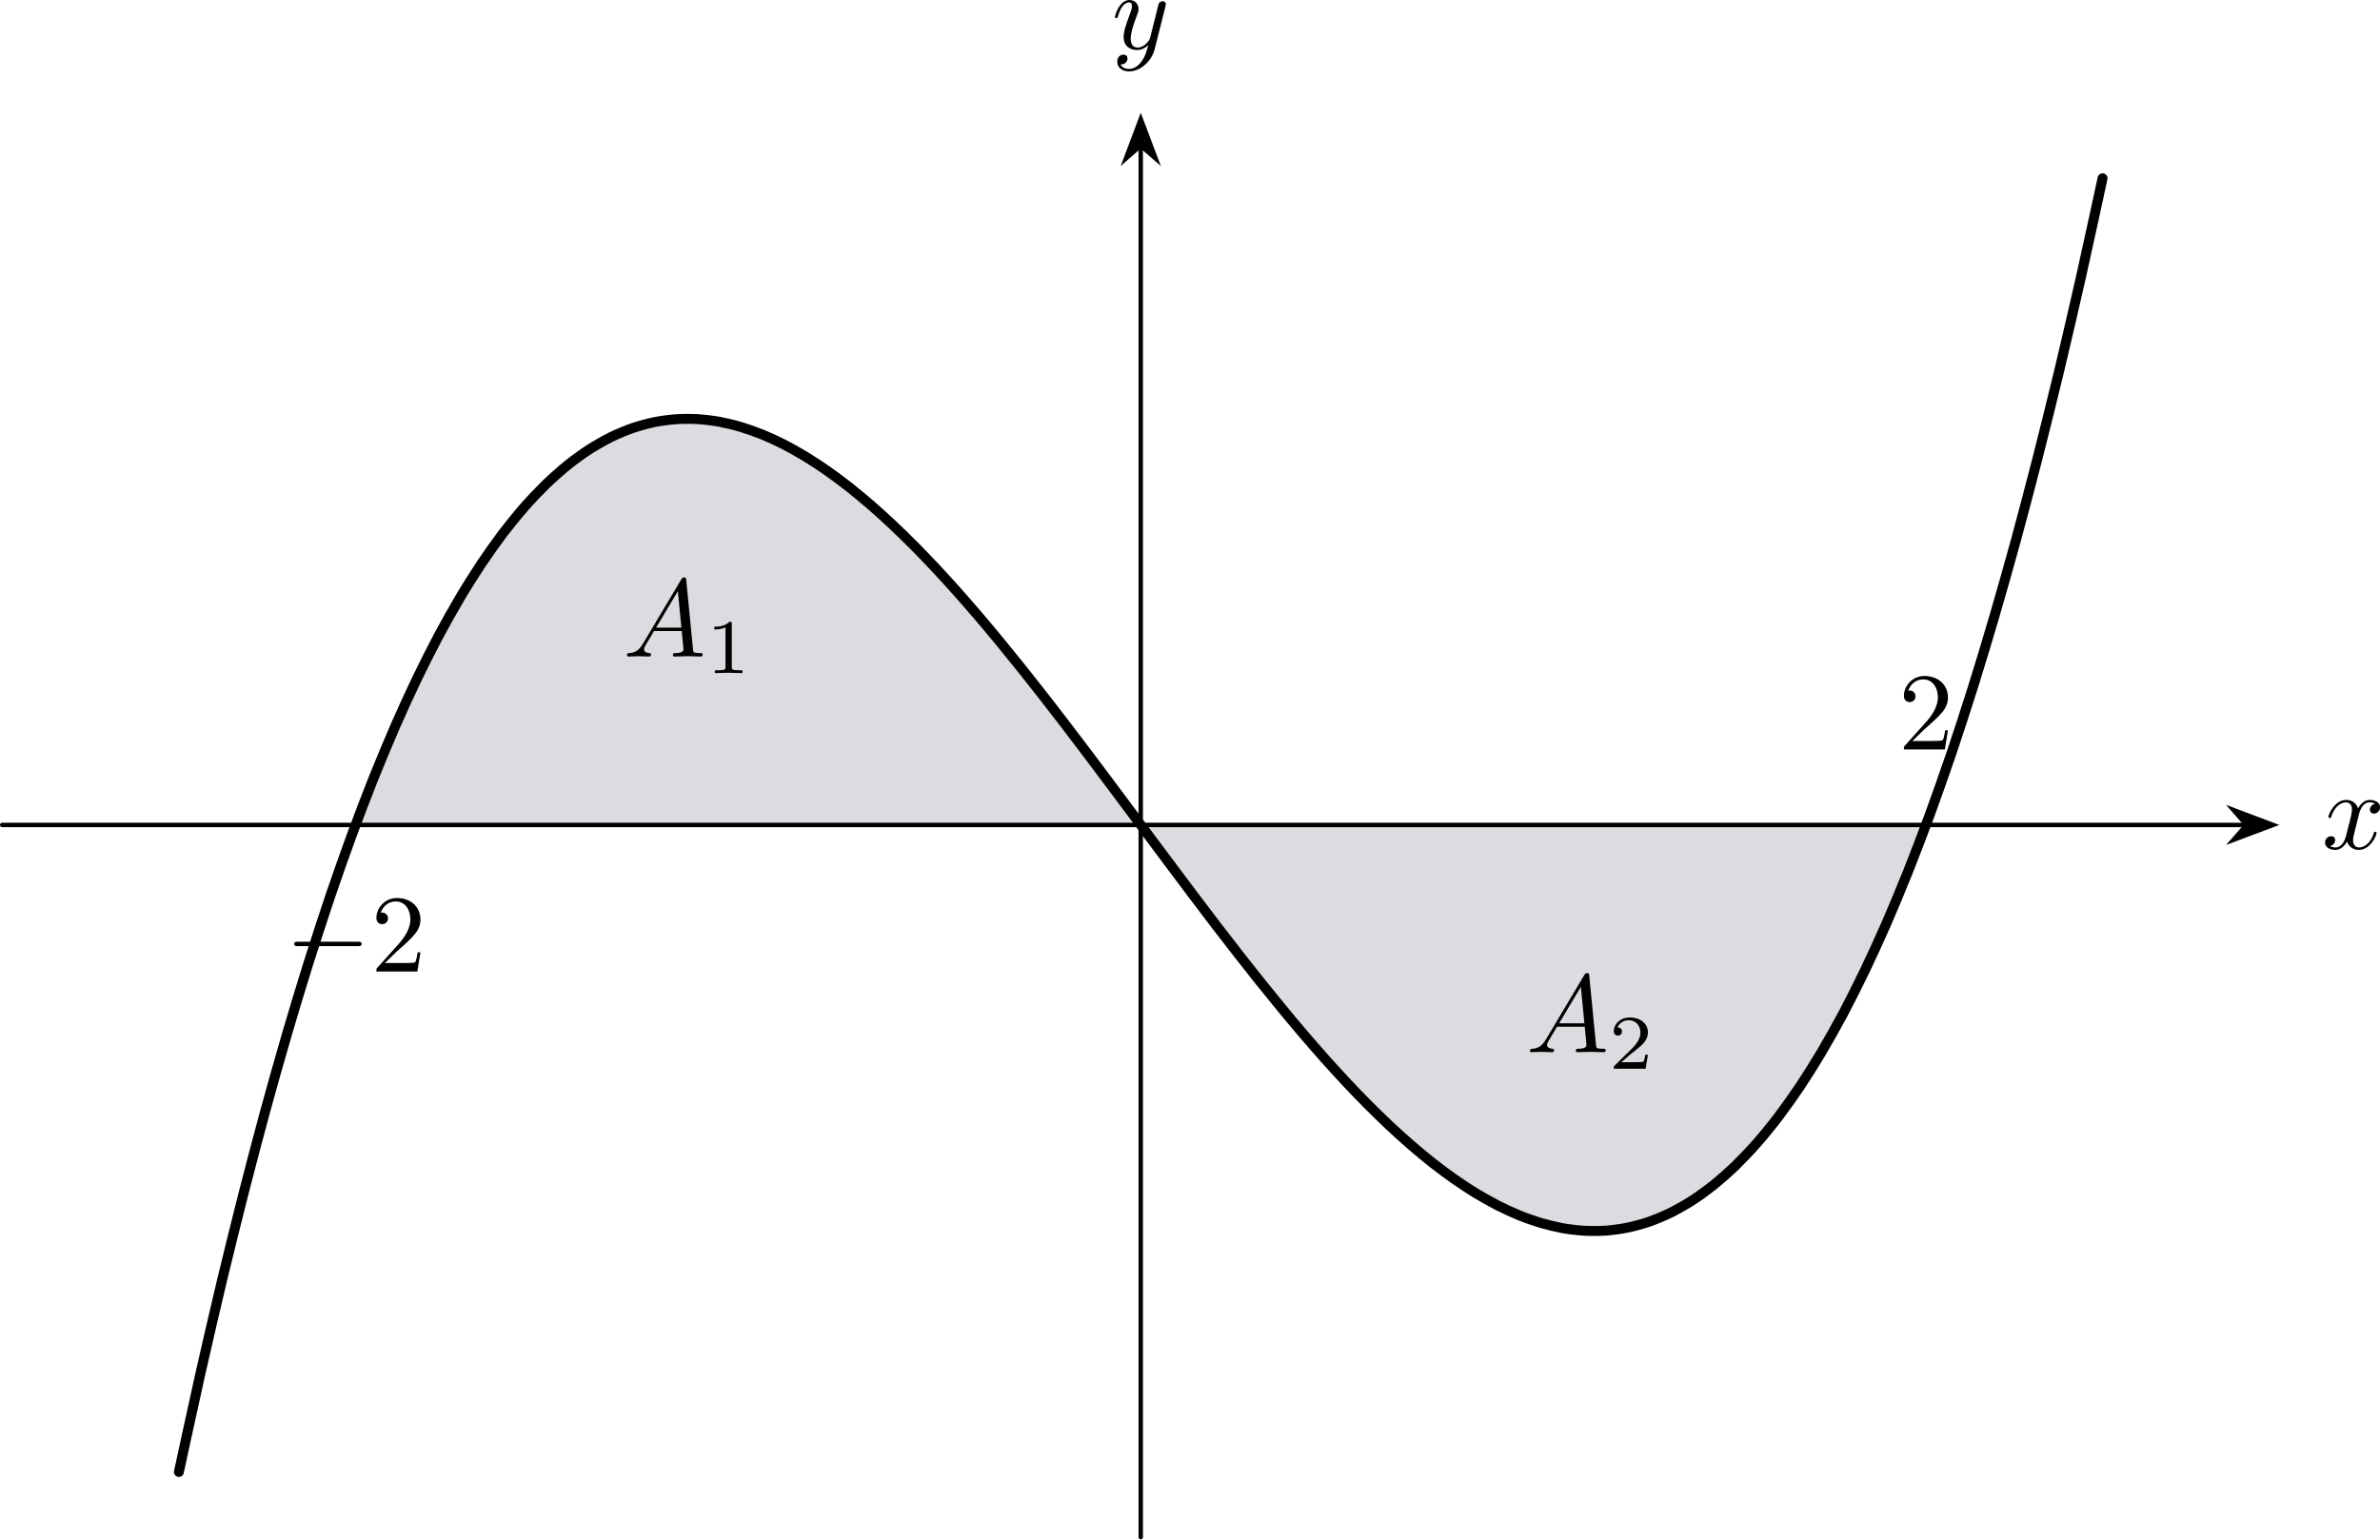
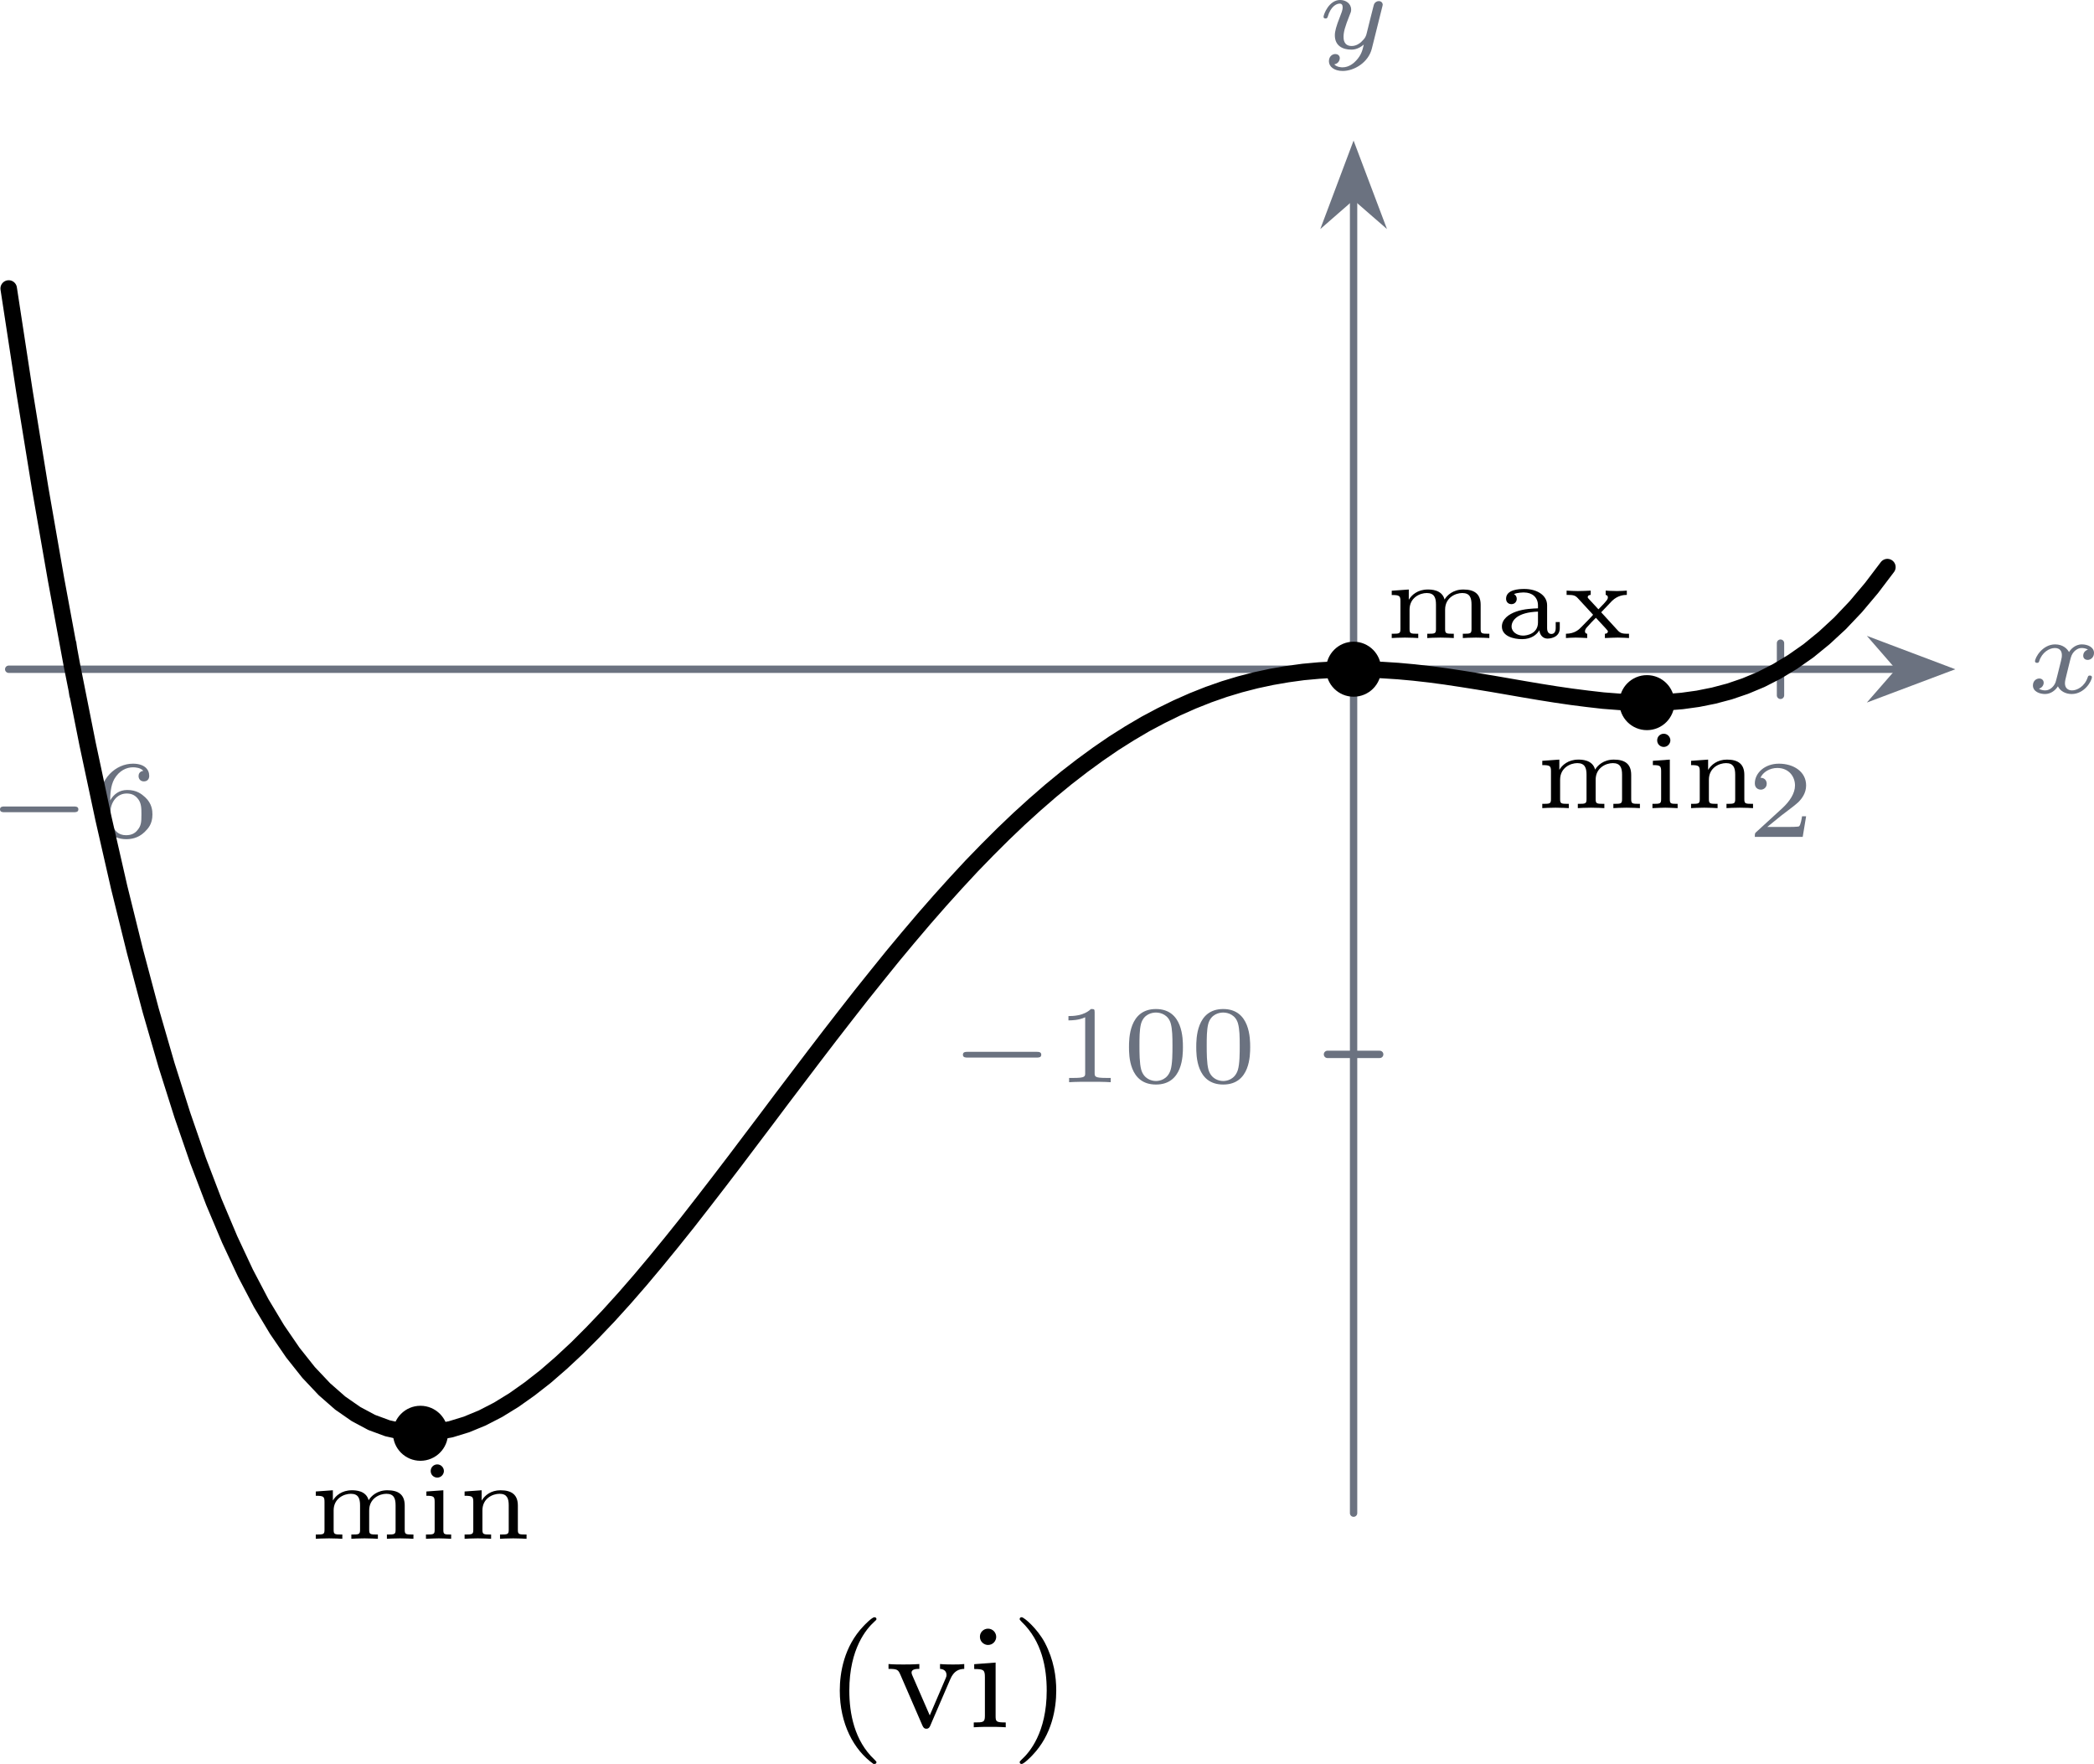
- <svg xmlns="http://www.w3.org/2000/svg" xmlns:xlink="http://www.w3.org/1999/xlink" version="1.1" width="300.716pt" height="194.539pt" viewBox="-0 744.467 300.716 194.539">
+ <svg xmlns="http://www.w3.org/2000/svg" xmlns:xlink="http://www.w3.org/1999/xlink" version="1.1" width="159.228pt" height="134.132pt" viewBox="6.136 5.002 159.228 134.132">
  <defs>
-     <use id="g21-50" xlink:href="#g14-50" transform="scale(.913242)" />
-     <path id="g22-49" d="M2.336-4.435C2.336-4.624 2.322-4.631 2.127-4.631C1.681-4.191 1.046-4.184 .76-4.184V-3.933C.928-3.933 1.388-3.933 1.771-4.129V-.572C1.771-.342 1.771-.251 1.074-.251H.809V0C.934-.007 1.792-.028 2.05-.028C2.267-.028 3.145-.007 3.299 0V-.251H3.034C2.336-.251 2.336-.342 2.336-.572V-4.435Z" />
-     <path id="g22-50" d="M3.522-1.269H3.285C3.264-1.116 3.194-.704 3.103-.635C3.048-.593 2.511-.593 2.413-.593H1.13C1.862-1.241 2.106-1.437 2.525-1.764C3.041-2.176 3.522-2.608 3.522-3.271C3.522-4.115 2.783-4.631 1.89-4.631C1.025-4.631 .439-4.024 .439-3.382C.439-3.027 .739-2.992 .809-2.992C.976-2.992 1.179-3.11 1.179-3.361C1.179-3.487 1.13-3.731 .767-3.731C.983-4.226 1.458-4.38 1.785-4.38C2.483-4.38 2.845-3.836 2.845-3.271C2.845-2.664 2.413-2.183 2.19-1.932L.509-.272C.439-.209 .439-.195 .439 0H3.313L3.522-1.269Z" />
-     <path id="g14-50" d="M1.385-.84L2.542-1.964C4.244-3.469 4.898-4.058 4.898-5.149C4.898-6.393 3.916-7.265 2.585-7.265C1.353-7.265 .545-6.262 .545-5.291C.545-4.68 1.091-4.68 1.124-4.68C1.309-4.68 1.691-4.811 1.691-5.258C1.691-5.542 1.495-5.825 1.113-5.825C1.025-5.825 1.004-5.825 .971-5.815C1.222-6.524 1.811-6.927 2.444-6.927C3.436-6.927 3.905-6.044 3.905-5.149C3.905-4.276 3.36-3.415 2.76-2.738L.665-.404C.545-.284 .545-.262 .545 0H4.593L4.898-1.898H4.625C4.571-1.571 4.495-1.091 4.385-.927C4.309-.84 3.589-.84 3.349-.84H1.385Z" />
-     <path id="g15-0" d="M6.565-2.291C6.735-2.291 6.914-2.291 6.914-2.491S6.735-2.69 6.565-2.69H1.176C1.006-2.69 .827-2.69 .827-2.491S1.006-2.291 1.176-2.291H6.565Z" />
-     <path id="g18-65" d="M1.783-1.146C1.385-.478 .996-.339 .558-.309C.438-.299 .349-.299 .349-.11C.349-.05 .399 0 .478 0C.747 0 1.056-.03 1.335-.03C1.664-.03 2.012 0 2.331 0C2.391 0 2.521 0 2.521-.189C2.521-.299 2.431-.309 2.361-.309C2.132-.329 1.893-.408 1.893-.658C1.893-.777 1.953-.887 2.032-1.026L2.79-2.301H5.29C5.31-2.092 5.45-.737 5.45-.638C5.45-.339 4.932-.309 4.732-.309C4.593-.309 4.493-.309 4.493-.11C4.493 0 4.613 0 4.633 0C5.041 0 5.469-.03 5.878-.03C6.127-.03 6.755 0 7.004 0C7.064 0 7.183 0 7.183-.199C7.183-.309 7.083-.309 6.954-.309C6.336-.309 6.336-.379 6.306-.667L5.699-6.894C5.679-7.093 5.679-7.133 5.509-7.133C5.35-7.133 5.31-7.064 5.25-6.964L1.783-1.146ZM2.979-2.61L4.941-5.898L5.26-2.61H2.979Z" />
-     <path id="g18-120" d="M3.328-3.009C3.387-3.268 3.616-4.184 4.314-4.184C4.364-4.184 4.603-4.184 4.812-4.055C4.533-4.005 4.334-3.756 4.334-3.517C4.334-3.357 4.443-3.168 4.712-3.168C4.932-3.168 5.25-3.347 5.25-3.746C5.25-4.264 4.663-4.403 4.324-4.403C3.746-4.403 3.397-3.875 3.278-3.646C3.029-4.304 2.491-4.403 2.202-4.403C1.166-4.403 .598-3.118 .598-2.869C.598-2.77 .697-2.77 .717-2.77C.797-2.77 .827-2.79 .847-2.879C1.186-3.935 1.843-4.184 2.182-4.184C2.371-4.184 2.72-4.095 2.72-3.517C2.72-3.208 2.55-2.54 2.182-1.146C2.022-.528 1.674-.11 1.235-.11C1.176-.11 .946-.11 .737-.239C.986-.289 1.205-.498 1.205-.777C1.205-1.046 .986-1.126 .837-1.126C.538-1.126 .289-.867 .289-.548C.289-.09 .787 .11 1.225 .11C1.883 .11 2.242-.588 2.271-.648C2.391-.279 2.75 .11 3.347 .11C4.374 .11 4.941-1.176 4.941-1.425C4.941-1.524 4.852-1.524 4.822-1.524C4.732-1.524 4.712-1.484 4.692-1.415C4.364-.349 3.686-.11 3.367-.11C2.979-.11 2.819-.428 2.819-.767C2.819-.986 2.879-1.205 2.989-1.644L3.328-3.009Z" />
-     <path id="g18-121" d="M4.842-3.796C4.882-3.935 4.882-3.955 4.882-4.025C4.882-4.204 4.742-4.294 4.593-4.294C4.493-4.294 4.334-4.234 4.244-4.085C4.224-4.035 4.144-3.726 4.105-3.547C4.035-3.288 3.965-3.019 3.905-2.75L3.457-.956C3.417-.807 2.989-.11 2.331-.11C1.823-.11 1.714-.548 1.714-.917C1.714-1.375 1.883-1.993 2.222-2.869C2.381-3.278 2.421-3.387 2.421-3.587C2.421-4.035 2.102-4.403 1.604-4.403C.658-4.403 .289-2.959 .289-2.869C.289-2.77 .389-2.77 .408-2.77C.508-2.77 .518-2.79 .568-2.949C.837-3.885 1.235-4.184 1.574-4.184C1.654-4.184 1.823-4.184 1.823-3.866C1.823-3.616 1.724-3.357 1.654-3.168C1.255-2.112 1.076-1.544 1.076-1.076C1.076-.189 1.704 .11 2.291 .11C2.68 .11 3.019-.06 3.298-.339C3.168 .179 3.049 .667 2.65 1.196C2.391 1.534 2.012 1.823 1.554 1.823C1.415 1.823 .966 1.793 .797 1.405C.956 1.405 1.086 1.405 1.225 1.285C1.325 1.196 1.425 1.066 1.425 .877C1.425 .568 1.156 .528 1.056 .528C.827 .528 .498 .687 .498 1.176C.498 1.674 .936 2.042 1.554 2.042C2.58 2.042 3.606 1.136 3.885 .01L4.842-3.796Z" />
+     <path id="g9-40" d="M2.654 1.993C2.718 1.993 2.813 1.993 2.813 1.897C2.813 1.865 2.805 1.857 2.702 1.753C1.61 .725 1.339-.757 1.339-1.993C1.339-4.288 2.287-5.364 2.694-5.731C2.805-5.834 2.813-5.842 2.813-5.882S2.782-5.978 2.702-5.978C2.574-5.978 2.176-5.571 2.112-5.499C1.044-4.384 .821-2.949 .821-1.993C.821-.207 1.57 1.227 2.654 1.993Z" />
+     <path id="g9-41" d="M2.463-1.993C2.463-2.75 2.335-3.658 1.841-4.599C1.451-5.332 .725-5.978 .582-5.978C.502-5.978 .478-5.922 .478-5.882C.478-5.85 .478-5.834 .574-5.738C1.69-4.678 1.945-3.22 1.945-1.993C1.945 .295 .996 1.379 .59 1.745C.486 1.849 .478 1.857 .478 1.897S.502 1.993 .582 1.993C.709 1.993 1.108 1.586 1.172 1.514C2.24 .399 2.463-1.036 2.463-1.993Z" />
+     <path id="g9-105" d="M1.554-4.91C1.554-5.141 1.371-5.356 1.108-5.356C.877-5.356 .669-5.173 .669-4.918C.669-4.639 .901-4.471 1.108-4.471C1.387-4.471 1.554-4.702 1.554-4.91ZM.359-3.427V-3.164C.869-3.164 .94-3.116 .94-2.726V-.622C.94-.263 .845-.263 .335-.263V0C.646-.024 1.092-.024 1.211-.024C1.315-.024 1.793-.024 2.072 0V-.263C1.554-.263 1.522-.303 1.522-.614V-3.515L.359-3.427Z" />
+     <path id="g9-118" d="M3.531-2.614C3.722-3.061 3.993-3.164 4.288-3.172V-3.435C4.009-3.411 3.993-3.411 3.666-3.411C3.595-3.411 3.22-3.411 2.973-3.435V-3.172C3.252-3.156 3.324-2.981 3.324-2.845C3.324-2.766 3.308-2.726 3.276-2.654L2.415-.646L1.474-2.805C1.427-2.909 1.427-2.957 1.427-2.973C1.427-3.172 1.714-3.172 1.849-3.172V-3.435C1.506-3.411 1.132-3.411 .98-3.411C.813-3.411 .43-3.411 .175-3.435V-3.172C.662-3.172 .701-3.124 .821-2.853L2.016-.096C2.072 .024 2.12 .08 2.232 .08S2.399 .016 2.439-.08L3.531-2.614Z" />
+     <path id="g8-48" d="M3.288-1.907C3.288-2.343 3.288-3.975 1.823-3.975S.359-2.343 .359-1.907C.359-1.476 .359 .126 1.823 .126S3.288-1.476 3.288-1.907ZM1.823-.066C1.572-.066 1.166-.185 1.022-.681C.927-1.028 .927-1.614 .927-1.985C.927-2.385 .927-2.845 1.01-3.168C1.16-3.706 1.614-3.784 1.823-3.784C2.098-3.784 2.493-3.652 2.624-3.198C2.714-2.881 2.72-2.445 2.72-1.985C2.72-1.602 2.72-.998 2.618-.664C2.451-.143 2.02-.066 1.823-.066Z" />
+     <path id="g8-49" d="M2.146-3.796C2.146-3.975 2.122-3.975 1.943-3.975C1.548-3.593 .938-3.593 .723-3.593V-3.359C.879-3.359 1.273-3.359 1.632-3.527V-.508C1.632-.311 1.632-.233 1.016-.233H.759V0C1.088-.024 1.554-.024 1.889-.024S2.69-.024 3.019 0V-.233H2.762C2.146-.233 2.146-.311 2.146-.508V-3.796Z" />
+     <path id="g8-50" d="M3.216-1.118H2.995C2.983-1.034 2.923-.64 2.833-.574C2.792-.538 2.307-.538 2.224-.538H1.106L1.871-1.16C2.074-1.321 2.606-1.704 2.792-1.883C2.971-2.062 3.216-2.367 3.216-2.792C3.216-3.539 2.54-3.975 1.739-3.975C.968-3.975 .43-3.467 .43-2.905C.43-2.6 .687-2.564 .753-2.564C.903-2.564 1.076-2.672 1.076-2.887C1.076-3.019 .998-3.21 .735-3.21C.873-3.515 1.237-3.742 1.65-3.742C2.277-3.742 2.612-3.276 2.612-2.792C2.612-2.367 2.331-1.931 1.913-1.548L.496-.251C.436-.191 .43-.185 .43 0H3.031L3.216-1.118Z" />
+     <path id="g8-54" d="M.974-1.979C.98-2.277 .992-2.774 1.201-3.144C1.465-3.599 1.859-3.778 2.218-3.778C2.355-3.778 2.63-3.754 2.774-3.587C2.552-3.551 2.517-3.395 2.517-3.3C2.517-3.144 2.624-3.013 2.803-3.013S3.096-3.126 3.096-3.312C3.096-3.676 2.821-3.975 2.212-3.975C1.285-3.975 .377-3.168 .377-1.895C.377-.442 1.052 .126 1.841 .126C2.074 .126 2.481 .09 2.845-.263C3.037-.454 3.27-.693 3.27-1.219C3.27-1.423 3.246-1.805 2.881-2.146C2.672-2.337 2.409-2.546 1.901-2.546C1.482-2.546 1.178-2.331 .974-1.979ZM1.835-.09C.992-.09 .992-1.118 .992-1.351C.992-1.865 1.333-2.355 1.871-2.355C2.182-2.355 2.361-2.23 2.505-2.038C2.672-1.805 2.672-1.536 2.672-1.219C2.672-.807 2.66-.604 2.457-.365C2.313-.185 2.122-.09 1.835-.09Z" />
+     <path id="g8-97" d="M2.839-1.781C2.839-2.337 2.271-2.666 1.602-2.666C1.315-2.666 .61-2.636 .61-2.134C.61-1.973 .717-1.841 .903-1.841C1.076-1.841 1.19-1.973 1.19-2.128C1.19-2.236 1.142-2.337 1.034-2.385C1.231-2.475 1.53-2.475 1.59-2.475C2.014-2.475 2.343-2.224 2.343-1.769V-1.614C2.068-1.602 1.59-1.59 1.154-1.435C.759-1.297 .383-1.028 .383-.628C.383-.096 1.016 .06 1.482 .06C1.985 .06 2.283-.191 2.415-.418C2.457-.108 2.654 .03 2.863 .03C2.887 .03 3.527 .03 3.527-.538V-.867H3.306V-.55C3.306-.49 3.306-.221 3.072-.221S2.839-.49 2.839-.55V-1.781ZM2.343-.849C2.343-.227 1.728-.132 1.536-.132C1.213-.132 .909-.329 .909-.628C.909-.962 1.231-1.399 2.343-1.435V-.849Z" />
+     <path id="g8-105" d="M1.357-3.682C1.357-3.862 1.207-4.041 .998-4.041C.813-4.041 .64-3.897 .64-3.682S.813-3.324 .998-3.324C1.207-3.324 1.357-3.503 1.357-3.682ZM.406-2.57V-2.337C.801-2.337 .855-2.295 .855-2.002V-.49C.855-.233 .795-.233 .383-.233V0C.556-.012 1.022-.024 1.082-.024S1.596-.012 1.751 0V-.233C1.381-.233 1.327-.233 1.327-.484V-2.636L.406-2.57Z" />
+     <path id="g8-109" d="M5.206-1.805C5.206-2.415 4.848-2.636 4.262-2.636C3.706-2.636 3.377-2.319 3.246-2.092C3.108-2.636 2.499-2.636 2.331-2.636C1.787-2.636 1.453-2.337 1.309-2.086H1.303V-2.636L.377-2.57V-2.337C.795-2.337 .849-2.295 .849-2.002V-.49C.849-.233 .789-.233 .377-.233V0C.418-.006 .825-.024 1.094-.024S1.757-.006 1.817 0V-.233C1.405-.233 1.345-.233 1.345-.49V-1.542C1.345-2.2 1.913-2.445 2.277-2.445C2.69-2.445 2.78-2.188 2.78-1.817V-.49C2.78-.233 2.72-.233 2.307-.233V0C2.349-.006 2.756-.024 3.025-.024S3.688-.006 3.748 0V-.233C3.335-.233 3.276-.233 3.276-.49V-1.542C3.276-2.2 3.844-2.445 4.208-2.445C4.621-2.445 4.71-2.188 4.71-1.817V-.49C4.71-.233 4.651-.233 4.238-.233V0C4.28-.006 4.686-.024 4.955-.024S5.619-.006 5.679 0V-.233C5.266-.233 5.206-.233 5.206-.49V-1.805Z" />
+     <path id="g8-110" d="M3.27-1.805C3.27-2.391 2.935-2.636 2.331-2.636C1.805-2.636 1.476-2.361 1.303-2.074V-2.636L.377-2.57V-2.337C.795-2.337 .849-2.295 .849-2.002V-.49C.849-.233 .789-.233 .377-.233V0C.418-.006 .825-.024 1.094-.024S1.757-.006 1.817 0V-.233C1.405-.233 1.345-.233 1.345-.49V-1.542C1.345-2.2 1.907-2.445 2.277-2.445C2.678-2.445 2.774-2.194 2.774-1.823V-.49C2.774-.233 2.714-.233 2.301-.233V0C2.343-.006 2.75-.024 3.019-.024S3.682-.006 3.742 0V-.233C3.33-.233 3.27-.233 3.27-.49V-1.805Z" />
+     <path id="g8-120" d="M2.122-1.399L2.714-2.02C3.025-2.319 3.353-2.343 3.515-2.343V-2.576C3.437-2.57 3.174-2.552 2.983-2.552C2.768-2.552 2.403-2.57 2.367-2.576V-2.343C2.439-2.331 2.487-2.283 2.487-2.212C2.487-2.11 2.439-2.062 2.266-1.865L1.973-1.56L1.459-2.116C1.399-2.176 1.393-2.188 1.393-2.224C1.393-2.313 1.488-2.343 1.554-2.343V-2.576C1.411-2.564 .998-2.552 .855-2.552C.741-2.552 .377-2.564 .245-2.576V-2.343C.586-2.343 .699-2.331 .849-2.17L1.632-1.321C1.674-1.279 1.68-1.273 1.68-1.261C1.68-1.243 1.142-.693 1.076-.628C.921-.466 .699-.239 .209-.233V0C.287-.006 .55-.024 .741-.024C.825-.024 1.231-.012 1.363 0V-.233C1.285-.239 1.243-.287 1.243-.365C1.243-.466 1.315-.544 1.345-.58C1.5-.759 1.668-.933 1.835-1.1L2.367-.526C2.487-.395 2.487-.383 2.487-.353C2.487-.293 2.433-.233 2.325-.233V0C2.523-.012 2.977-.024 3.025-.024C3.246-.024 3.557-.006 3.634 0V-.233C3.335-.233 3.186-.233 3.025-.412L2.122-1.399Z" />
+     <path id="g4-0" d="M4.758-1.339C4.854-1.339 5.003-1.339 5.003-1.494S4.854-1.65 4.758-1.65H.992C.897-1.65 .747-1.65 .747-1.494S.897-1.339 .992-1.339H4.758Z" />
+     <path id="g6-120" d="M3.365-2.349C3.156-2.289 3.108-2.116 3.108-2.026C3.108-1.835 3.264-1.793 3.347-1.793C3.521-1.793 3.694-1.937 3.694-2.17C3.694-2.493 3.341-2.636 3.037-2.636C2.642-2.636 2.403-2.331 2.337-2.218C2.26-2.367 2.032-2.636 1.584-2.636C.897-2.636 .49-1.925 .49-1.716C.49-1.686 .514-1.632 .598-1.632S.699-1.668 .717-1.722C.867-2.206 1.273-2.439 1.566-2.439S1.949-2.248 1.949-2.05C1.949-1.979 1.949-1.925 1.901-1.739C1.763-1.184 1.632-.64 1.602-.568C1.512-.341 1.297-.137 1.046-.137C1.01-.137 .843-.137 .705-.227C.938-.305 .962-.502 .962-.55C.962-.705 .843-.783 .723-.783C.556-.783 .377-.652 .377-.406C.377-.066 .753 .06 1.034 .06C1.375 .06 1.62-.173 1.733-.359C1.853-.108 2.14 .06 2.481 .06C3.186 .06 3.581-.664 3.581-.861C3.581-.873 3.575-.944 3.467-.944C3.383-.944 3.371-.903 3.353-.849C3.18-.329 2.756-.137 2.505-.137C2.277-.137 2.116-.269 2.116-.52C2.116-.634 2.146-.765 2.2-.974L2.391-1.751C2.451-1.985 2.481-2.092 2.606-2.236C2.69-2.325 2.833-2.439 3.025-2.439C3.055-2.439 3.234-2.439 3.365-2.349Z" />
+     <path id="g6-121" d="M3.563-2.295C3.575-2.337 3.581-2.361 3.581-2.379C3.581-2.451 3.527-2.576 3.365-2.576C3.264-2.576 3.162-2.511 3.12-2.427C3.096-2.385 3.055-2.2 3.025-2.086L2.899-1.59L2.714-.843C2.672-.675 2.648-.58 2.409-.353C2.343-.293 2.152-.137 1.895-.137C1.453-.137 1.453-.526 1.453-.634C1.453-.897 1.524-1.166 1.787-1.823C1.847-1.967 1.865-2.008 1.865-2.116C1.865-2.451 1.566-2.636 1.267-2.636C.658-2.636 .365-1.847 .365-1.716C.365-1.686 .389-1.632 .472-1.632S.574-1.668 .592-1.722C.759-2.301 1.076-2.439 1.243-2.439C1.363-2.439 1.405-2.361 1.405-2.224C1.405-2.098 1.327-1.895 1.261-1.733C1.052-1.207 .98-.933 .98-.717C.98-.149 1.405 .06 1.871 .06C1.955 .06 2.236 .06 2.552-.215C2.475 .114 2.421 .347 2.134 .658C2.026 .777 1.757 1.022 1.399 1.022C1.345 1.022 1.088 1.016 .95 .861C1.213 .813 1.249 .58 1.249 .526C1.249 .365 1.118 .299 1.004 .299C.855 .299 .658 .418 .658 .693C.658 .98 .938 1.219 1.405 1.219C2.038 1.219 2.803 .753 2.989 .006L3.563-2.295Z" />
  </defs>
  <g id="page1" transform="matrix(1.4 0 0 1.4 0 0)">
-     <path d="M32.09 606.23L33.289 603.082L34.488 600.098L35.691 597.27L36.891 594.602L38.094 592.082L39.293 589.715L40.492 587.496L41.695 585.418L42.895 583.484L44.098 581.691L45.297 580.031L46.496 578.508L47.699 577.113L48.898 575.848L50.102 574.707L51.301 573.688L52.504 572.789L53.703 572.008L54.902 571.34L56.105 570.781L57.305 570.332L58.508 569.992L59.707 569.75L60.906 569.613L62.109 569.57L63.309 569.621L64.512 569.766L65.711 570L66.914 570.316L68.113 570.723L69.312 571.203L70.516 571.766L71.715 572.402L72.918 573.109L74.117 573.891L75.316 574.734L76.519 575.644L77.719 576.613L78.922 577.641L80.121 578.727L81.32 579.863L82.523 581.051L83.723 582.285L84.926 583.566L86.125 584.887L87.328 586.246L88.527 587.641L89.727 589.07L90.93 590.531L92.129 592.019L93.332 593.531L94.531 595.066L95.73 596.621L96.934 598.195L98.133 599.781L99.336 601.375L100.535 602.98L101.738 604.59L102.937 606.203L32.09 606.23Z" fill="#dadcdf" />
-     <path d="M102.953 606.23L104.156 607.844L105.355 609.453L106.559 611.059L107.758 612.656L108.961 614.242L110.16 615.812L111.359 617.367L112.562 618.902L113.762 620.418L114.965 621.906L116.164 623.367L117.363 624.797L118.566 626.191L119.766 627.551L120.969 628.875L122.168 630.152L123.371 631.391L124.57 632.578L125.769 633.715L126.973 634.801L128.172 635.828L129.375 636.801L130.574 637.711L131.773 638.559L132.977 639.336L134.176 640.047L135.379 640.684L136.578 641.246L137.777 641.731L138.981 642.137L140.18 642.457L141.383 642.691L142.582 642.836L143.785 642.891L144.984 642.848L146.184 642.711L147.387 642.473L148.586 642.129L149.789 641.684L150.988 641.129L152.188 640.461L153.391 639.68L154.59 638.785L155.793 637.766L156.992 636.629L158.191 635.363L159.394 633.973L160.594 632.449L161.797 630.793L162.996 629L164.199 627.066L165.398 624.996L166.598 622.777L167.801 620.41L169 617.894L170.203 615.227L171.402 612.402L172.602 609.422L173.805 606.277L173.82 606.23Z" fill="#dadcdf" />
-     <path d="M.199 606.23H202.648" stroke="#000" fill="none" stroke-width=".399" stroke-miterlimit="10" stroke-linecap="round" stroke-linejoin="round" />
-     <path d="M205.145 606.23L201.574 604.883L202.746 606.23L201.574 607.574Z" />
-     <path d="M205.145 606.23L201.574 604.883L202.746 606.23L201.574 607.574Z" stroke="#000" fill="none" stroke-width=".399" stroke-miterlimit="10" stroke-linecap="round" />
-     <g transform="matrix(1 0 0 1 106.592 2.145)">
-       <use x="102.955" y="606.229" xlink:href="#g18-120" />
+     <path d="M4.855 39.922H107.524" stroke="#6b7280" fill="none" stroke-width=".399" stroke-linecap="round" stroke-linejoin="round" />
+     <path d="M110.019 39.922L106.449 38.574L107.621 39.922L106.449 41.266Z" fill="#6b7280" />
+     <path d="M110.019 39.922L106.449 38.574L107.621 39.922L106.449 41.266Z" stroke="#6b7280" fill="none" stroke-width=".399" stroke-miterlimit="10" stroke-linecap="round" />
+     <g fill="#6b7280" transform="matrix(1 0 0 1 109.5691 -44.5501)">
+       <use x="4.854" y="85.758" xlink:href="#g6-120" />
    </g>
-     <path d="M102.953 670.519V545.004" stroke="#000" fill="none" stroke-width=".399" stroke-miterlimit="10" stroke-linecap="round" stroke-linejoin="round" />
-     <path d="M102.953 542.508L101.609 546.078L102.953 544.902L104.301 546.078Z" />
-     <path d="M102.953 542.508L101.609 546.078L102.953 544.902L104.301 546.078Z" stroke="#000" fill="none" stroke-width=".399" stroke-miterlimit="10" stroke-linecap="round" />
-     <g transform="matrix(1 0 0 1 -2.621 -70.063)">
-       <use x="102.955" y="606.229" xlink:href="#g18-121" />
+     <path d="M77.902 85.758V14.27" stroke="#6b7280" fill="none" stroke-width=".399" stroke-miterlimit="10" stroke-linecap="round" stroke-linejoin="round" />
+     <path d="M77.902 11.773L76.559 15.344L77.902 14.172L79.25 15.344Z" fill="#6b7280" />
+     <path d="M77.902 11.773L76.559 15.344L77.902 14.172L79.25 15.344Z" stroke="#6b7280" fill="none" stroke-width=".399" stroke-miterlimit="10" stroke-linecap="round" />
+     <g fill="#6b7280" transform="matrix(1 0 0 1 71.05013 -79.54982)">
+       <use x="4.854" y="85.758" xlink:href="#g6-121" />
    </g>
-     <path d="M16.145 664.637C16.145 664.637 17.551 658.125 18.094 655.723C18.637 653.316 19.504 649.582 20.043 647.32C20.586 645.062 21.453 641.551 21.996 639.43C22.535 637.309 23.406 634.016 23.945 632.031C24.488 630.043 25.355 626.969 25.898 625.113C26.438 623.262 27.305 620.394 27.848 618.672C28.391 616.945 29.258 614.285 29.797 612.684C30.34 611.086 31.207 608.621 31.75 607.145C32.289 605.668 33.16 603.402 33.699 602.043C34.242 600.688 35.109 598.605 35.652 597.363C36.191 596.121 37.059 594.223 37.602 593.094C38.141 591.965 39.012 590.242 39.551 589.223C40.094 588.203 40.961 586.656 41.504 585.742C42.043 584.828 42.914 583.445 43.453 582.637C43.996 581.824 44.863 580.606 45.402 579.891C45.945 579.18 46.812 578.117 47.355 577.5C47.895 576.883 48.766 575.973 49.305 575.449C49.848 574.926 50.715 574.16 51.258 573.723C51.797 573.289 52.664 572.664 53.207 572.316C53.75 571.969 54.617 571.477 55.156 571.211C55.699 570.945 56.566 570.586 57.109 570.398C57.648 570.215 58.52 569.977 59.059 569.867C59.602 569.758 60.469 569.641 61.012 569.606C61.551 569.566 62.418 569.566 62.961 569.598C63.504 569.629 64.371 569.734 64.91 569.832C65.453 569.934 66.32 570.141 66.863 570.305C67.402 570.465 68.273 570.773 68.812 570.992C69.356 571.215 70.223 571.613 70.766 571.891C71.305 572.168 72.172 572.656 72.715 572.988C73.258 573.316 74.125 573.887 74.664 574.266C75.207 574.644 76.074 575.293 76.617 575.719C77.156 576.144 78.027 576.863 78.566 577.332C79.109 577.801 79.977 578.59 80.519 579.098C81.059 579.606 81.926 580.453 82.469 580.996C83.008 581.539 83.879 582.445 84.418 583.019C84.961 583.598 85.828 584.551 86.371 585.16C86.91 585.766 87.781 586.766 88.32 587.398C88.863 588.031 89.731 589.07 90.269 589.727C90.812 590.387 91.68 591.457 92.223 592.137C92.762 592.812 93.633 593.914 94.172 594.606C94.715 595.301 95.582 596.426 96.125 597.133C96.664 597.84 97.531 598.984 98.074 599.699C98.617 600.418 99.484 601.574 100.023 602.297C100.566 603.02 101.434 604.188 101.977 604.914C102.516 605.641 103.387 606.809 103.926 607.535C104.469 608.262 105.336 609.426 105.879 610.148C106.418 610.875 107.285 612.031 107.828 612.746C108.371 613.465 109.238 614.609 109.777 615.316C110.32 616.023 111.188 617.148 111.73 617.84C112.27 618.535 113.141 619.637 113.68 620.312C114.223 620.992 115.09 622.062 115.633 622.719C116.172 623.379 117.039 624.418 117.582 625.051C118.125 625.684 118.992 626.684 119.531 627.289C120.074 627.898 120.941 628.852 121.484 629.43C122.023 630.008 122.894 630.91 123.434 631.453C123.977 632 124.844 632.848 125.387 633.356C125.926 633.863 126.793 634.648 127.336 635.117C127.875 635.586 128.746 636.309 129.285 636.734C129.828 637.16 130.695 637.809 131.238 638.188C131.777 638.566 132.644 639.137 133.188 639.469C133.731 639.797 134.598 640.285 135.137 640.562C135.68 640.84 136.547 641.242 137.09 641.461C137.629 641.684 138.5 641.992 139.039 642.152C139.582 642.312 140.449 642.523 140.992 642.625C141.531 642.723 142.398 642.828 142.941 642.859C143.484 642.894 144.352 642.891 144.891 642.856C145.434 642.816 146.301 642.703 146.844 642.59C147.383 642.481 148.254 642.246 148.793 642.062C149.336 641.875 150.203 641.516 150.746 641.25C151.285 640.984 152.152 640.496 152.695 640.148C153.238 639.797 154.106 639.176 154.644 638.738C155.188 638.305 156.055 637.539 156.598 637.016C157.137 636.492 158.008 635.582 158.547 634.965C159.09 634.352 159.957 633.289 160.5 632.574C161.039 631.863 161.906 630.644 162.449 629.836C162.992 629.023 163.859 627.644 164.398 626.731C164.941 625.816 165.809 624.269 166.352 623.25C166.891 622.231 167.762 620.508 168.301 619.379C168.844 618.25 169.711 616.356 170.254 615.113C170.793 613.871 171.66 611.789 172.203 610.434C172.742 609.078 173.613 606.809 174.152 605.332C174.695 603.855 175.562 601.395 176.106 599.797C176.644 598.195 177.512 595.535 178.055 593.812C178.598 592.086 179.465 589.223 180.004 587.367C180.547 585.516 181.414 582.441 181.957 580.457C182.496 578.469 183.367 575.18 183.906 573.059C184.449 570.938 185.316 567.43 185.859 565.168C186.398 562.91 187.266 559.172 187.809 556.769C188.352 554.367 189.758 547.856 189.758 547.856" stroke="#000" fill="none" stroke-width=".897" stroke-miterlimit="10" stroke-linecap="round" stroke-linejoin="round" />
-     <g transform="matrix(1 0 0 1 -77.2321 13.232)">
-       <use x="102.955" y="606.229" xlink:href="#g15-0" />
-       <use x="110.704" y="606.229" xlink:href="#g21-50" />
+     <path d="M8.34 41.34V38.504" stroke="#6b7280" fill="none" stroke-width=".399" stroke-miterlimit="10" stroke-linecap="round" stroke-linejoin="round" />
+     <g fill="#6b7280" transform="matrix(1 0 0 1 -1.2179 -36.7319)">
+       <use x="4.854" y="85.758" xlink:href="#g4-0" />
+       <use x="10.61" y="85.758" xlink:href="#g8-54" />
    </g>
-     <g transform="matrix(1 0 0 1 68.376 -6.812)">
-       <use x="102.955" y="606.229" xlink:href="#g21-50" />
+     <path d="M101.09 41.34V38.504" stroke="#6b7280" fill="none" stroke-width=".399" stroke-miterlimit="10" stroke-linecap="round" stroke-linejoin="round" />
+     <g fill="#6b7280" transform="matrix(1 0 0 1 94.41103 -36.7319)">
+       <use x="4.854" y="85.758" xlink:href="#g8-50" />
    </g>
-     <g transform="matrix(1 0 0 1 -46.7191 -15.202)">
-       <use x="102.955" y="606.229" xlink:href="#g18-65" />
-       <use x="110.427" y="607.723" xlink:href="#g22-49" />
+     <path d="M76.484 60.84H79.32" stroke="#6b7280" fill="none" stroke-width=".399" stroke-miterlimit="10" stroke-linecap="round" stroke-linejoin="round" />
+     <g fill="#6b7280" transform="matrix(1 0 0 1 51.08183 -23.4058)">
+       <use x="4.854" y="85.758" xlink:href="#g4-0" />
+       <use x="10.61" y="85.758" xlink:href="#g8-49" />
+       <use x="14.263" y="85.758" xlink:href="#g8-48" />
+       <use x="17.916" y="85.758" xlink:href="#g8-48" />
    </g>
-     <g transform="matrix(1 0 0 1 34.778 20.515)">
-       <use x="102.955" y="606.229" xlink:href="#g18-65" />
-       <use x="110.427" y="607.723" xlink:href="#g22-50" />
+     <path d="M4.855 19.242L5.711 24.836L6.566 30.102L7.426 35.039L8.281 39.664L9.141 43.988L10 48.02L10.855 51.766L11.715 55.242L12.57 58.457L13.426 61.414L14.285 64.129L15.141 66.609L16 68.859L16.859 70.894L17.715 72.723L18.57 74.352L19.43 75.785L20.289 77.039L21.145 78.117L22.004 79.027L22.859 79.777L23.719 80.375L24.574 80.832L25.43 81.148L26.289 81.34L27.148 81.406L28.004 81.359L28.863 81.203L29.719 80.941L30.578 80.586L31.434 80.145L32.293 79.617L33.148 79.012L34.008 78.34L34.863 77.598L35.723 76.797L36.578 75.941L37.437 75.039L38.293 74.094L39.152 73.106L40.008 72.086L40.867 71.035L41.727 69.961L42.582 68.863L43.441 67.75L44.297 66.629L45.152 65.496L46.012 64.359L46.867 63.219L47.727 62.086L48.586 60.953L49.441 59.836L50.301 58.727L51.156 57.633L52.016 56.559L52.871 55.5L53.73 54.469L54.586 53.461L55.445 52.48L56.301 51.531L57.156 50.609L58.016 49.723L58.875 48.867L59.73 48.051L60.59 47.27L61.445 46.527L62.305 45.82L63.164 45.156L64.02 44.531L64.875 43.945L65.734 43.402L66.59 42.898L67.449 42.441L68.309 42.02L69.164 41.641L70.02 41.301L70.879 41L71.734 40.742L72.594 40.52L73.453 40.336L74.309 40.188L75.168 40.07L76.023 39.992L76.879 39.941L77.738 39.922L78.598 39.93L79.453 39.965L80.312 40.02L81.168 40.098L82.027 40.195L82.883 40.309L83.742 40.438L84.598 40.574L85.457 40.715L86.312 40.863L87.172 41.012L88.027 41.156L88.887 41.293L89.746 41.418L90.602 41.527L91.457 41.625L92.316 41.691L93.172 41.734L94.031 41.742L94.891 41.715L95.746 41.645L96.602 41.527L97.461 41.355L98.316 41.129L99.176 40.836L100.035 40.477L100.891 40.039L101.746 39.523L102.605 38.922L103.461 38.223L104.32 37.43L105.18 36.523L106.035 35.508L106.895 34.375" stroke="#000" fill="none" stroke-width=".897" stroke-miterlimit="10" stroke-linecap="round" stroke-linejoin="round" />
+     <path d="M28.715 81.422C28.715 80.598 28.043 79.926 27.219 79.926S25.727 80.598 25.727 81.422C25.727 82.246 26.395 82.914 27.219 82.914S28.715 82.246 28.715 81.422Z" />
+     <g transform="matrix(1 0 0 1 16.30503 1.3931)">
+       <use x="4.854" y="85.758" xlink:href="#g8-109" />
+       <use x="10.831" y="85.758" xlink:href="#g8-105" />
+       <use x="12.935" y="85.758" xlink:href="#g8-110" />
+     </g>
+     <path d="M79.398 39.922C79.398 39.098 78.73 38.426 77.902 38.426C77.078 38.426 76.41 39.098 76.41 39.922S77.078 41.414 77.902 41.414C78.73 41.414 79.398 40.746 79.398 39.922Z" />
+     <g transform="matrix(1 0 0 1 74.74323 -47.5306)">
+       <use x="4.854" y="85.758" xlink:href="#g8-109" />
+       <use x="10.831" y="85.758" xlink:href="#g8-97" />
+       <use x="14.484" y="85.758" xlink:href="#g8-120" />
+     </g>
+     <path d="M95.328 41.734C95.328 40.91 94.66 40.242 93.836 40.242C93.008 40.242 92.34 40.91 92.34 41.734C92.34 42.562 93.008 43.23 93.836 43.23C94.66 43.23 95.328 42.562 95.328 41.734Z" />
+     <g transform="matrix(1 0 0 1 82.92023 -38.2922)">
+       <use x="4.854" y="85.758" xlink:href="#g8-109" />
+       <use x="10.831" y="85.758" xlink:href="#g8-105" />
+       <use x="12.935" y="85.758" xlink:href="#g8-110" />
+     </g>
+     <g transform="matrix(1 0 0 1 44.32013 11.6304)">
+       <use x="4.854" y="85.758" xlink:href="#g9-40" />
+       <use x="8.147" y="85.758" xlink:href="#g9-118" />
+       <use x="12.617" y="85.758" xlink:href="#g9-105" />
+       <use x="14.969" y="85.758" xlink:href="#g9-41" />
    </g>
  </g>
</svg>
